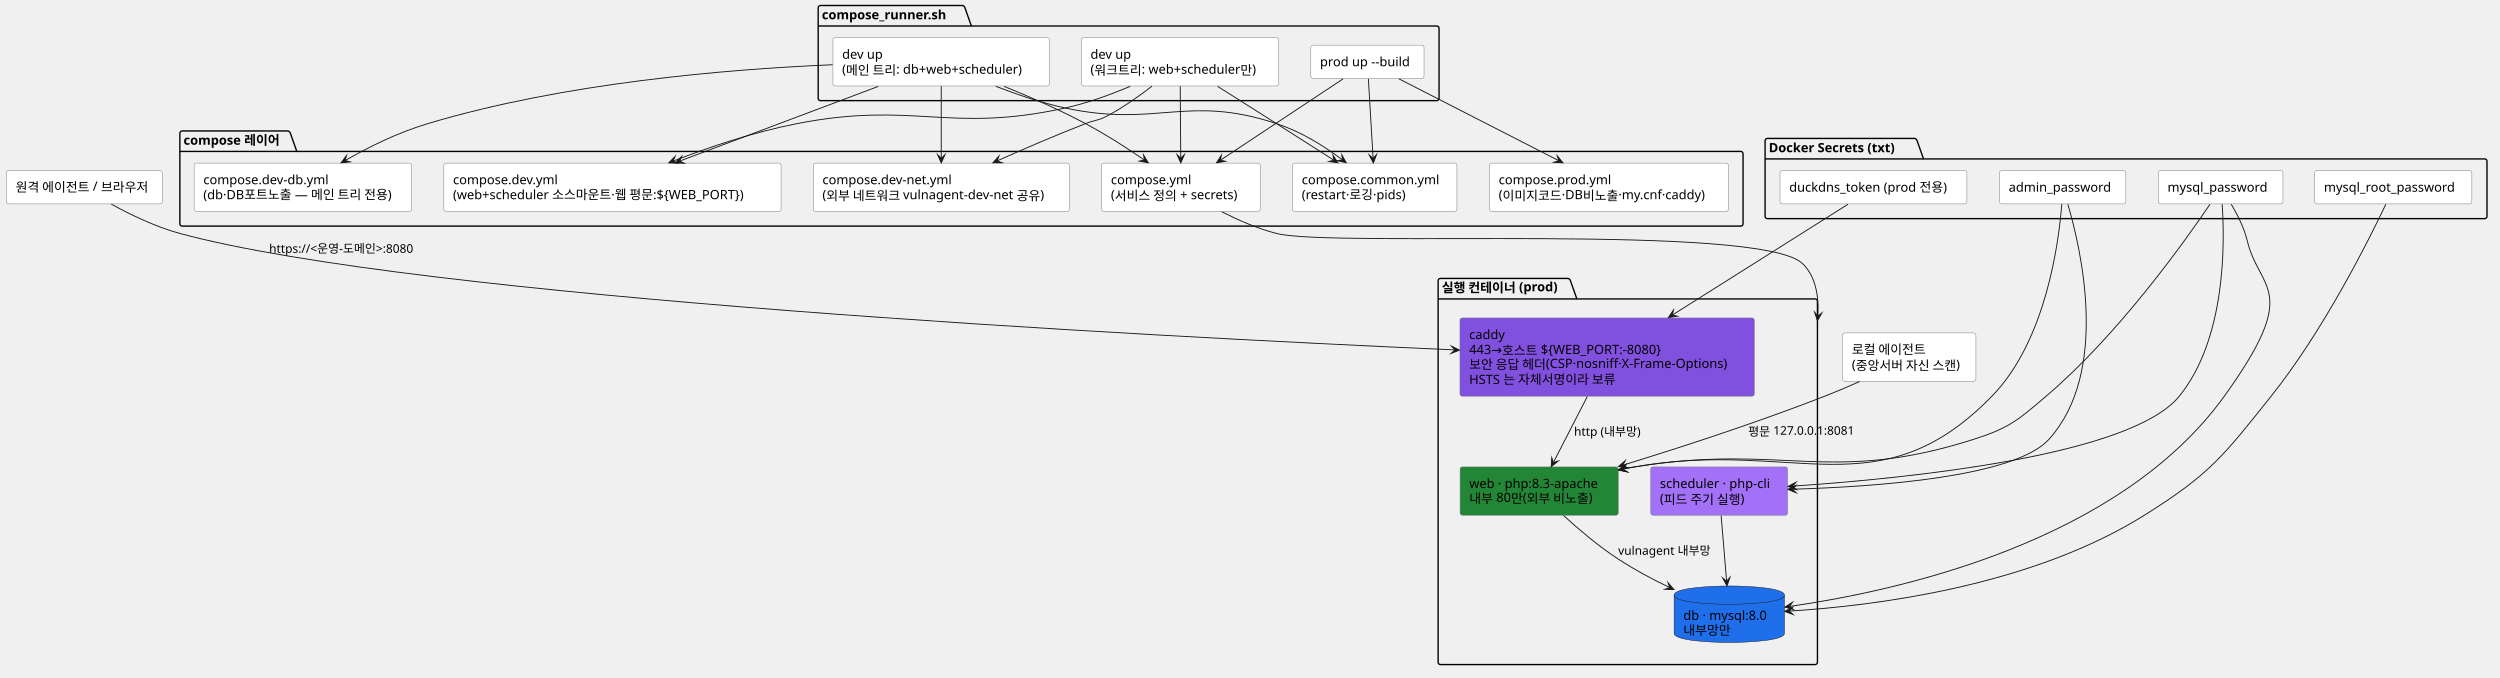
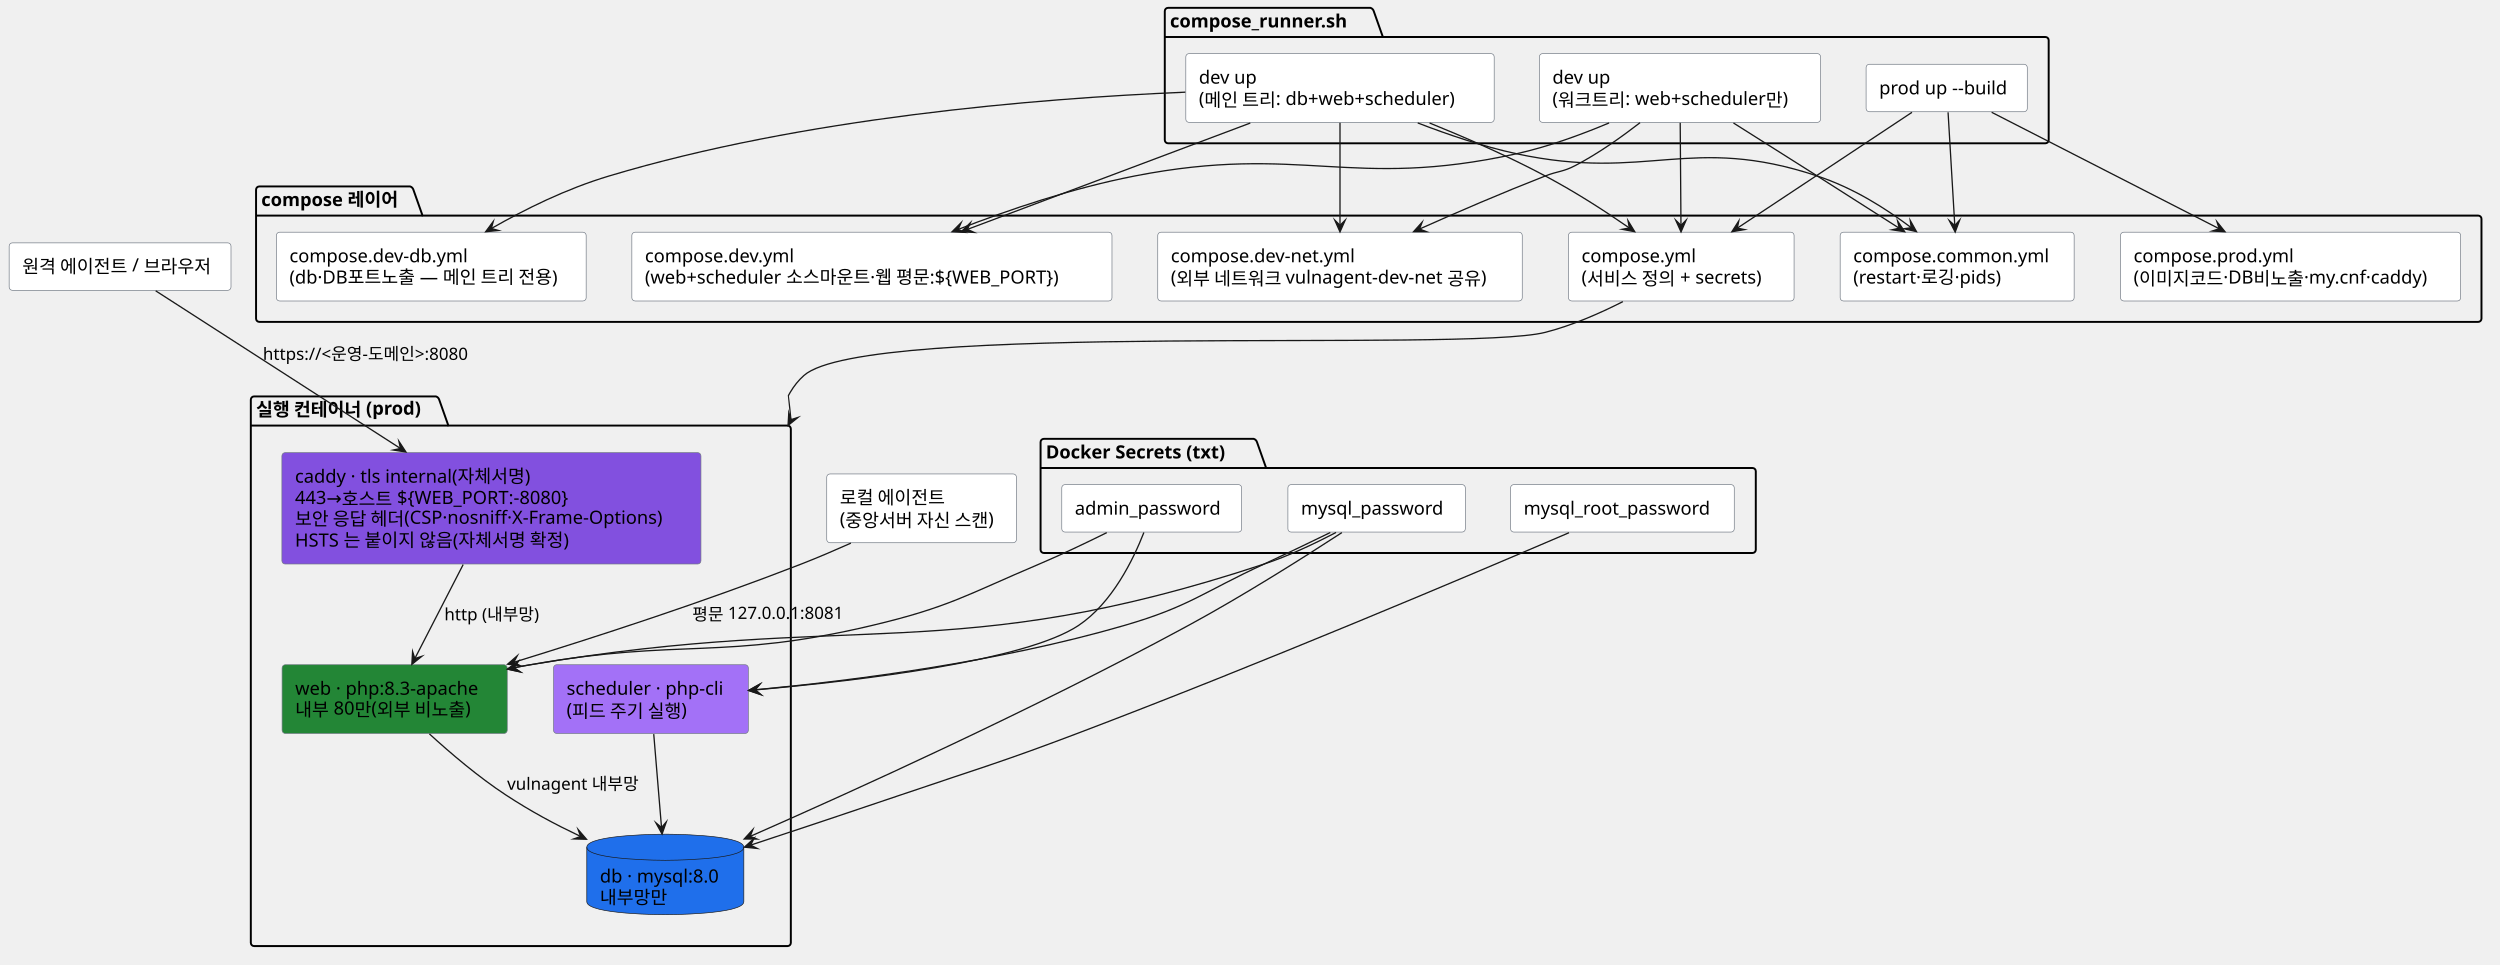
- <svg xmlns="http://www.w3.org/2000/svg" contentStyleType="text/css" data-diagram-type="DESCRIPTION" height="738px" preserveAspectRatio="none" style="width:2722px;height:738px;background:#FFFFFF;" version="1.1" viewBox="0 0 2722 738" width="2722px" zoomAndPan="magnify">
+ <svg xmlns="http://www.w3.org/2000/svg" contentStyleType="text/css" data-diagram-type="DESCRIPTION" height="738px" preserveAspectRatio="none" style="width:1912px;height:738px;background:#FFFFFF;" version="1.1" viewBox="0 0 1912 738" width="1912px" zoomAndPan="magnify">
  <defs />
  <g>
    <g class="cluster" data-qualified-name="Runner" data-source-line="11" id="ent0001">
      <path d="M893.33,6 L1048.125,6 A3.75,3.75 0 0 1 1050.625,8.5 L1057.625,28.297 L1564.33,28.297 A2.5,2.5 0 0 1 1566.83,30.797 L1566.83,107.09 A2.5,2.5 0 0 1 1564.33,109.59 L893.33,109.59 A2.5,2.5 0 0 1 890.83,107.09 L890.83,8.5 A2.5,2.5 0 0 1 893.33,6" fill="none" style="stroke:#000000;stroke-width:1.5;" />
      <line style="stroke:#000000;stroke-width:1.5;" x1="890.83" x2="1057.625" y1="28.297" y2="28.297" />
      <text fill="#000000" font-family="sans-serif" font-size="14" font-weight="700" lengthAdjust="spacing" textLength="153.795" x="894.83" y="20.995">compose_runner.sh</text>
    </g>
    <g class="cluster" data-qualified-name="Files" data-source-line="17" id="ent0005">
      <path d="M198.33,142.59 L313.656,142.59 A3.75,3.75 0 0 1 316.156,145.09 L323.156,164.887 L1895.33,164.887 A2.5,2.5 0 0 1 1897.83,167.387 L1897.83,243.68 A2.5,2.5 0 0 1 1895.33,246.18 L198.33,246.18 A2.5,2.5 0 0 1 195.83,243.68 L195.83,145.09 A2.5,2.5 0 0 1 198.33,142.59" fill="none" style="stroke:#000000;stroke-width:1.5;" />
      <line style="stroke:#000000;stroke-width:1.5;" x1="195.83" x2="323.156" y1="164.887" y2="164.887" />
      <text fill="#000000" font-family="sans-serif" font-size="14" font-weight="700" lengthAdjust="spacing" textLength="114.326" x="199.83" y="157.585">compose 레이어</text>
    </g>
    <g class="cluster" data-qualified-name="Secrets" data-source-line="26" id="ent0012">
-       <path d="M1924.33,150.74 L2084.84,150.74 A3.75,3.75 0 0 1 2087.34,153.24 L2094.34,173.037 L2705.33,173.037 A2.5,2.5 0 0 1 2707.83,175.537 L2707.83,235.54 A2.5,2.5 0 0 1 2705.33,238.04 L1924.33,238.04 A2.5,2.5 0 0 1 1921.83,235.54 L1921.83,153.24 A2.5,2.5 0 0 1 1924.33,150.74" fill="none" style="stroke:#000000;stroke-width:1.5;" />
-       <line style="stroke:#000000;stroke-width:1.5;" x1="1921.83" x2="2094.34" y1="173.037" y2="173.037" />
-       <text fill="#000000" font-family="sans-serif" font-size="14" font-weight="700" lengthAdjust="spacing" textLength="159.51" x="1925.83" y="165.735">Docker Secrets (txt)</text>
-     </g>
-     <g class="cluster" data-qualified-name="Stack" data-source-line="33" id="ent0017">
-       <path d="M1568.33,303.18 L1707.4,303.18 A3.75,3.75 0 0 1 1709.9,305.68 L1716.9,325.477 L1976.33,325.477 A2.5,2.5 0 0 1 1978.83,327.977 L1978.83,721.06 A2.5,2.5 0 0 1 1976.33,723.56 L1568.33,723.56 A2.5,2.5 0 0 1 1565.83,721.06 L1565.83,305.68 A2.5,2.5 0 0 1 1568.33,303.18" fill="none" style="stroke:#000000;stroke-width:1.5;" />
-       <line style="stroke:#000000;stroke-width:1.5;" x1="1565.83" x2="1716.9" y1="325.477" y2="325.477" />
-       <text fill="#000000" font-family="sans-serif" font-size="14" font-weight="700" lengthAdjust="spacing" textLength="138.07" x="1569.83" y="318.175">실행 컨테이너 (prod)</text>
+       <path d="M798.33,335.63 L958.84,335.63 A3.75,3.75 0 0 1 961.34,338.13 L968.34,357.927 L1340.33,357.927 A2.5,2.5 0 0 1 1342.83,360.427 L1342.83,420.43 A2.5,2.5 0 0 1 1340.33,422.93 L798.33,422.93 A2.5,2.5 0 0 1 795.83,420.43 L795.83,338.13 A2.5,2.5 0 0 1 798.33,335.63" fill="none" style="stroke:#000000;stroke-width:1.5;" />
+       <line style="stroke:#000000;stroke-width:1.5;" x1="795.83" x2="968.34" y1="357.927" y2="357.927" />
+       <text fill="#000000" font-family="sans-serif" font-size="14" font-weight="700" lengthAdjust="spacing" textLength="159.51" x="799.83" y="350.625">Docker Secrets (txt)</text>
+     </g>
+     <g class="cluster" data-qualified-name="Stack" data-source-line="32" id="ent0016">
+       <path d="M194.33,303.18 L333.4,303.18 A3.75,3.75 0 0 1 335.9,305.68 L342.9,325.477 L602.33,325.477 A2.5,2.5 0 0 1 604.83,327.977 L604.83,721.06 A2.5,2.5 0 0 1 602.33,723.56 L194.33,723.56 A2.5,2.5 0 0 1 191.83,721.06 L191.83,305.68 A2.5,2.5 0 0 1 194.33,303.18" fill="none" style="stroke:#000000;stroke-width:1.5;" />
+       <line style="stroke:#000000;stroke-width:1.5;" x1="191.83" x2="342.9" y1="325.477" y2="325.477" />
+       <text fill="#000000" font-family="sans-serif" font-size="14" font-weight="700" lengthAdjust="spacing" textLength="138.07" x="195.83" y="318.175">실행 컨테이너 (prod)</text>
    </g>
    <g class="entity" data-qualified-name="Runner.R1" data-source-line="12" id="ent0002">
      <rect fill="#FFFFFF" height="52.594" rx="2.5" ry="2.5" style="stroke:#6E7681;stroke-width:0.5;" width="235.862" x="906.9" y="41" />
      <text fill="#000000" font-family="sans-serif" font-size="14" lengthAdjust="spacing" textLength="47.995" x="916.9" y="63.995">dev up</text>
      <text fill="#000000" font-family="sans-serif" font-size="14" lengthAdjust="spacing" textLength="215.862" x="916.9" y="80.292">(메인 트리: db+web+scheduler)</text>
    </g>
    <g class="entity" data-qualified-name="Runner.R1W" data-source-line="13" id="ent0003">
      <rect fill="#FFFFFF" height="52.594" rx="2.5" ry="2.5" style="stroke:#6E7681;stroke-width:0.5;" width="215.067" x="1177.3" y="41" />
      <text fill="#000000" font-family="sans-serif" font-size="14" lengthAdjust="spacing" textLength="47.995" x="1187.3" y="63.995">dev up</text>
      <text fill="#000000" font-family="sans-serif" font-size="14" lengthAdjust="spacing" textLength="195.067" x="1187.3" y="80.292">(워크트리: web+scheduler만)</text>
    </g>
    <g class="entity" data-qualified-name="Runner.R2" data-source-line="14" id="ent0004">
      <rect fill="#FFFFFF" height="36.297" rx="2.5" ry="2.5" style="stroke:#6E7681;stroke-width:0.5;" width="123.284" x="1427.19" y="49.15" />
      <text fill="#000000" font-family="sans-serif" font-size="14" lengthAdjust="spacing" textLength="103.284" x="1437.19" y="72.145">prod up --build</text>
    </g>
    <g class="entity" data-qualified-name="Files.F0" data-source-line="18" id="ent0006">
      <rect fill="#FFFFFF" height="52.594" rx="2.5" ry="2.5" style="stroke:#6E7681;stroke-width:0.5;" width="172.561" x="1199.55" y="177.59" />
      <text fill="#000000" font-family="sans-serif" font-size="14" lengthAdjust="spacing" textLength="93.522" x="1209.55" y="200.585">compose.yml</text>
      <text fill="#000000" font-family="sans-serif" font-size="14" lengthAdjust="spacing" textLength="152.561" x="1209.55" y="216.882">(서비스 정의 + secrets)</text>
    </g>
    <g class="entity" data-qualified-name="Files.FC" data-source-line="19" id="ent0007">
      <rect fill="#FFFFFF" height="52.594" rx="2.5" ry="2.5" style="stroke:#6E7681;stroke-width:0.5;" width="178.949" x="1407.36" y="177.59" />
      <text fill="#000000" font-family="sans-serif" font-size="14" lengthAdjust="spacing" textLength="158.949" x="1417.36" y="200.585">compose.common.yml</text>
      <text fill="#000000" font-family="sans-serif" font-size="14" lengthAdjust="spacing" textLength="122.078" x="1417.36" y="216.882">(restart·로깅·pids)</text>
    </g>
    <g class="entity" data-qualified-name="Files.FD" data-source-line="20" id="ent0008">
      <rect fill="#FFFFFF" height="52.594" rx="2.5" ry="2.5" style="stroke:#6E7681;stroke-width:0.5;" width="367.203" x="483.23" y="177.59" />
      <text fill="#000000" font-family="sans-serif" font-size="14" lengthAdjust="spacing" textLength="123.758" x="493.23" y="200.585">compose.dev.yml</text>
      <text fill="#000000" font-family="sans-serif" font-size="14" lengthAdjust="spacing" textLength="347.203" x="493.23" y="216.882">(web+scheduler 소스마운트·웹 평문:${WEB_PORT})</text>
    </g>
    <g class="entity" data-qualified-name="Files.FDB" data-source-line="21" id="ent0009">
      <rect fill="#FFFFFF" height="52.594" rx="2.5" ry="2.5" style="stroke:#6E7681;stroke-width:0.5;" width="236.932" x="211.37" y="177.59" />
      <text fill="#000000" font-family="sans-serif" font-size="14" lengthAdjust="spacing" textLength="146.583" x="221.37" y="200.585">compose.dev-db.yml</text>
      <text fill="#000000" font-family="sans-serif" font-size="14" lengthAdjust="spacing" textLength="216.932" x="221.37" y="216.882">(db·DB포트노출 — 메인 트리 전용)</text>
    </g>
    <g class="entity" data-qualified-name="Files.FN" data-source-line="22" id="ent0010">
      <rect fill="#FFFFFF" height="52.594" rx="2.5" ry="2.5" style="stroke:#6E7681;stroke-width:0.5;" width="278.781" x="885.44" y="177.59" />
      <text fill="#000000" font-family="sans-serif" font-size="14" lengthAdjust="spacing" textLength="151.785" x="895.44" y="200.585">compose.dev-net.yml</text>
      <text fill="#000000" font-family="sans-serif" font-size="14" lengthAdjust="spacing" textLength="258.781" x="895.44" y="216.882">(외부 네트워크 vulnagent-dev-net 공유)</text>
    </g>
    <g class="entity" data-qualified-name="Files.FP" data-source-line="23" id="ent0011">
      <rect fill="#FFFFFF" height="52.594" rx="2.5" ry="2.5" style="stroke:#6E7681;stroke-width:0.5;" width="260.146" x="1621.76" y="177.59" />
      <text fill="#000000" font-family="sans-serif" font-size="14" lengthAdjust="spacing" textLength="130.067" x="1631.76" y="200.585">compose.prod.yml</text>
      <text fill="#000000" font-family="sans-serif" font-size="14" lengthAdjust="spacing" textLength="240.146" x="1631.76" y="216.882">(이미지코드·DB비노출·my.cnf·caddy)</text>
    </g>
    <g class="entity" data-qualified-name="Secrets.S1" data-source-line="27" id="ent0013">
-       <rect fill="#FFFFFF" height="36.297" rx="2.5" ry="2.5" style="stroke:#6E7681;stroke-width:0.5;" width="171.081" x="2520.29" y="185.74" />
-       <text fill="#000000" font-family="sans-serif" font-size="14" lengthAdjust="spacing" textLength="151.081" x="2530.29" y="208.735">mysql_root_password</text>
+       <rect fill="#FFFFFF" height="36.297" rx="2.5" ry="2.5" style="stroke:#6E7681;stroke-width:0.5;" width="171.081" x="1155.29" y="370.63" />
+       <text fill="#000000" font-family="sans-serif" font-size="14" lengthAdjust="spacing" textLength="151.081" x="1165.29" y="393.625">mysql_root_password</text>
    </g>
    <g class="entity" data-qualified-name="Secrets.S2" data-source-line="28" id="ent0014">
-       <rect fill="#FFFFFF" height="36.297" rx="2.5" ry="2.5" style="stroke:#6E7681;stroke-width:0.5;" width="135.705" x="2349.98" y="185.74" />
-       <text fill="#000000" font-family="sans-serif" font-size="14" lengthAdjust="spacing" textLength="115.705" x="2359.98" y="208.735">mysql_password</text>
+       <rect fill="#FFFFFF" height="36.297" rx="2.5" ry="2.5" style="stroke:#6E7681;stroke-width:0.5;" width="135.705" x="984.98" y="370.63" />
+       <text fill="#000000" font-family="sans-serif" font-size="14" lengthAdjust="spacing" textLength="115.705" x="994.98" y="393.625">mysql_password</text>
    </g>
    <g class="entity" data-qualified-name="Secrets.S4" data-source-line="29" id="ent0015">
-       <rect fill="#FFFFFF" height="36.297" rx="2.5" ry="2.5" style="stroke:#6E7681;stroke-width:0.5;" width="137.578" x="2177.04" y="185.74" />
-       <text fill="#000000" font-family="sans-serif" font-size="14" lengthAdjust="spacing" textLength="117.578" x="2187.04" y="208.735">admin_password</text>
-     </g>
-     <g class="entity" data-qualified-name="Secrets.S5" data-source-line="30" id="ent0016">
-       <rect fill="#FFFFFF" height="36.297" rx="2.5" ry="2.5" style="stroke:#6E7681;stroke-width:0.5;" width="203.505" x="1938.08" y="185.74" />
-       <text fill="#000000" font-family="sans-serif" font-size="14" lengthAdjust="spacing" textLength="183.505" x="1948.08" y="208.735">duckdns_token (prod 전용)</text>
-     </g>
-     <g class="entity" data-qualified-name="Stack.CADDY" data-source-line="34" id="ent0018">
-       <rect fill="#8250DF" height="85.188" rx="2.5" ry="2.5" style="stroke:#6E7681;stroke-width:0.5;" width="320.492" x="1589.59" y="346.18" />
-       <text fill="#000000" font-family="sans-serif" font-size="14" lengthAdjust="spacing" textLength="42.335" x="1599.59" y="369.175">caddy</text>
-       <text fill="#000000" font-family="sans-serif" font-size="14" lengthAdjust="spacing" textLength="231.536" x="1599.59" y="385.472">443→호스트 ${WEB_PORT:-8080}</text>
-       <text fill="#000000" font-family="sans-serif" font-size="14" lengthAdjust="spacing" textLength="300.492" x="1599.59" y="401.769">보안 응답 헤더(CSP·nosniff·X-Frame-Options)</text>
-       <text fill="#000000" font-family="sans-serif" font-size="14" lengthAdjust="spacing" textLength="168.643" x="1599.59" y="418.066">HSTS 는 자체서명이라 보류</text>
-     </g>
-     <g class="entity" data-qualified-name="Stack.WC" data-source-line="35" id="ent0019">
-       <rect fill="#238636" height="52.594" rx="2.5" ry="2.5" style="stroke:#6E7681;stroke-width:0.5;" width="172.209" x="1589.73" y="508.37" />
-       <text fill="#000000" font-family="sans-serif" font-size="14" lengthAdjust="spacing" textLength="152.209" x="1599.73" y="531.365">web · php:8.3-apache</text>
-       <text fill="#000000" font-family="sans-serif" font-size="14" lengthAdjust="spacing" textLength="142.918" x="1599.73" y="547.662">내부 80만(외부 비노출)</text>
-     </g>
-     <g class="entity" data-qualified-name="Stack.SCH" data-source-line="36" id="ent0020">
-       <rect fill="#A371F7" height="52.594" rx="2.5" ry="2.5" style="stroke:#6E7681;stroke-width:0.5;" width="149.022" x="1797.32" y="508.37" />
-       <text fill="#000000" font-family="sans-serif" font-size="14" lengthAdjust="spacing" textLength="129.022" x="1807.32" y="531.365">scheduler · php-cli</text>
-       <text fill="#000000" font-family="sans-serif" font-size="14" lengthAdjust="spacing" textLength="98.784" x="1807.32" y="547.662">(피드 주기 실행)</text>
-     </g>
-     <g class="entity" data-qualified-name="Stack.DC" data-source-line="37" id="ent0021">
-       <path d="M1822.78,647.97 C1822.78,637.97 1882.829,637.97 1882.829,637.97 C1882.829,637.97 1942.879,637.97 1942.879,647.97 L1942.879,689.564 C1942.879,699.564 1882.829,699.564 1882.829,699.564 C1882.829,699.564 1822.78,699.564 1822.78,689.564 L1822.78,647.97" fill="#1F6FEB" style="stroke:#181818;stroke-width:0.5;" />
-       <path d="M1822.78,647.97 C1822.78,657.97 1882.829,657.97 1882.829,657.97 C1882.829,657.97 1942.879,657.97 1942.879,647.97" fill="none" style="stroke:#181818;stroke-width:0.5;" />
-       <text fill="#000000" font-family="sans-serif" font-size="14" lengthAdjust="spacing" textLength="100.099" x="1832.78" y="674.965">db · mysql:8.0</text>
-       <text fill="#000000" font-family="sans-serif" font-size="14" lengthAdjust="spacing" textLength="52.64" x="1832.78" y="691.262">내부망만</text>
-     </g>
-     <g class="entity" data-qualified-name="REMOTE" data-source-line="65" id="ent0042">
+       <rect fill="#FFFFFF" height="36.297" rx="2.5" ry="2.5" style="stroke:#6E7681;stroke-width:0.5;" width="137.578" x="812.04" y="370.63" />
+       <text fill="#000000" font-family="sans-serif" font-size="14" lengthAdjust="spacing" textLength="117.578" x="822.04" y="393.625">admin_password</text>
+     </g>
+     <g class="entity" data-qualified-name="Stack.CADDY" data-source-line="33" id="ent0017">
+       <rect fill="#8250DF" height="85.188" rx="2.5" ry="2.5" style="stroke:#6E7681;stroke-width:0.5;" width="320.492" x="215.59" y="346.18" />
+       <text fill="#000000" font-family="sans-serif" font-size="14" lengthAdjust="spacing" textLength="194.335" x="225.59" y="369.175">caddy · tls internal(자체서명)</text>
+       <text fill="#000000" font-family="sans-serif" font-size="14" lengthAdjust="spacing" textLength="231.536" x="225.59" y="385.472">443→호스트 ${WEB_PORT:-8080}</text>
+       <text fill="#000000" font-family="sans-serif" font-size="14" lengthAdjust="spacing" textLength="300.492" x="225.59" y="401.769">보안 응답 헤더(CSP·nosniff·X-Frame-Options)</text>
+       <text fill="#000000" font-family="sans-serif" font-size="14" lengthAdjust="spacing" textLength="223.496" x="225.59" y="418.066">HSTS 는 붙이지 않음(자체서명 확정)</text>
+     </g>
+     <g class="entity" data-qualified-name="Stack.WC" data-source-line="34" id="ent0018">
+       <rect fill="#238636" height="52.594" rx="2.5" ry="2.5" style="stroke:#6E7681;stroke-width:0.5;" width="172.209" x="215.73" y="508.37" />
+       <text fill="#000000" font-family="sans-serif" font-size="14" lengthAdjust="spacing" textLength="152.209" x="225.73" y="531.365">web · php:8.3-apache</text>
+       <text fill="#000000" font-family="sans-serif" font-size="14" lengthAdjust="spacing" textLength="142.918" x="225.73" y="547.662">내부 80만(외부 비노출)</text>
+     </g>
+     <g class="entity" data-qualified-name="Stack.SCH" data-source-line="35" id="ent0019">
+       <rect fill="#A371F7" height="52.594" rx="2.5" ry="2.5" style="stroke:#6E7681;stroke-width:0.5;" width="149.022" x="423.32" y="508.37" />
+       <text fill="#000000" font-family="sans-serif" font-size="14" lengthAdjust="spacing" textLength="129.022" x="433.32" y="531.365">scheduler · php-cli</text>
+       <text fill="#000000" font-family="sans-serif" font-size="14" lengthAdjust="spacing" textLength="98.784" x="433.32" y="547.662">(피드 주기 실행)</text>
+     </g>
+     <g class="entity" data-qualified-name="Stack.DC" data-source-line="36" id="ent0020">
+       <path d="M448.78,647.97 C448.78,637.97 508.829,637.97 508.829,637.97 C508.829,637.97 568.879,637.97 568.879,647.97 L568.879,689.564 C568.879,699.564 508.829,699.564 508.829,699.564 C508.829,699.564 448.78,699.564 448.78,689.564 L448.78,647.97" fill="#1F6FEB" style="stroke:#181818;stroke-width:0.5;" />
+       <path d="M448.78,647.97 C448.78,657.97 508.829,657.97 508.829,657.97 C508.829,657.97 568.879,657.97 568.879,647.97" fill="none" style="stroke:#181818;stroke-width:0.5;" />
+       <text fill="#000000" font-family="sans-serif" font-size="14" lengthAdjust="spacing" textLength="100.099" x="458.78" y="674.965">db · mysql:8.0</text>
+       <text fill="#000000" font-family="sans-serif" font-size="14" lengthAdjust="spacing" textLength="52.64" x="458.78" y="691.262">내부망만</text>
+     </g>
+     <g class="entity" data-qualified-name="REMOTE" data-source-line="63" id="ent0040">
      <rect fill="#FFFFFF" height="36.297" rx="2.5" ry="2.5" style="stroke:#6E7681;stroke-width:0.5;" width="169.667" x="7" y="185.74" />
      <text fill="#000000" font-family="sans-serif" font-size="14" lengthAdjust="spacing" textLength="149.667" x="17" y="208.735">원격 에이전트 / 브라우저</text>
    </g>
-     <g class="entity" data-qualified-name="LOCAL" data-source-line="66" id="ent0043">
-       <rect fill="#FFFFFF" height="52.594" rx="2.5" ry="2.5" style="stroke:#6E7681;stroke-width:0.5;" width="145.104" x="2006.28" y="362.48" />
-       <text fill="#000000" font-family="sans-serif" font-size="14" lengthAdjust="spacing" textLength="83.41" x="2016.28" y="385.475">로컬 에이전트</text>
-       <text fill="#000000" font-family="sans-serif" font-size="14" lengthAdjust="spacing" textLength="125.104" x="2016.28" y="401.772">(중앙서버 자신 스캔)</text>
-     </g>
-     <g class="link" data-entity-1="ent0002" data-entity-2="ent0006" data-link-type="dependency" data-source-line="40" id="lnk22">
+     <g class="entity" data-qualified-name="LOCAL" data-source-line="64" id="ent0041">
+       <rect fill="#FFFFFF" height="52.594" rx="2.5" ry="2.5" style="stroke:#6E7681;stroke-width:0.5;" width="145.104" x="632.28" y="362.48" />
+       <text fill="#000000" font-family="sans-serif" font-size="14" lengthAdjust="spacing" textLength="83.41" x="642.28" y="385.475">로컬 에이전트</text>
+       <text fill="#000000" font-family="sans-serif" font-size="14" lengthAdjust="spacing" textLength="125.104" x="642.28" y="401.772">(중앙서버 자신 스캔)</text>
+     </g>
+     <g class="link" data-entity-1="ent0002" data-entity-2="ent0006" data-link-type="dependency" data-source-line="39" id="lnk21">
      <path d="M1093.32,94.06 C1121.3,105.39 1153.64,119.54 1181.83,134.59 C1205.46,147.2 1226.487,160.776 1246.127,174.356" fill="none" id="R1-to-F0" style="stroke:#181818;stroke-width:1;" />
      <polygon fill="#181818" points="1250.24,177.2,1245.112,168.791,1246.127,174.356,1240.562,175.371,1250.24,177.2" style="stroke:#181818;stroke-width:1;stroke-linejoin:miter;stroke-miterlimit:10;" />
    </g>
-     <g class="link" data-entity-1="ent0002" data-entity-2="ent0007" data-link-type="dependency" data-source-line="41" id="lnk23">
+     <g class="link" data-entity-1="ent0002" data-entity-2="ent0007" data-link-type="dependency" data-source-line="40" id="lnk22">
      <path d="M1084.27,94.02 C1107.43,102.97 1134.46,112.13 1159.83,117.59 C1260.04,139.15 1292.57,102.26 1389.83,134.59 C1417.65,143.84 1441.441,158.908 1461.731,174.138" fill="none" id="R1-to-FC" style="stroke:#181818;stroke-width:1;" />
      <polygon fill="#181818" points="1465.73,177.14,1460.933,168.538,1461.731,174.138,1456.131,174.936,1465.73,177.14" style="stroke:#181818;stroke-width:1;stroke-linejoin:miter;stroke-miterlimit:10;" />
    </g>
-     <g class="link" data-entity-1="ent0002" data-entity-2="ent0008" data-link-type="dependency" data-source-line="42" id="lnk24">
+     <g class="link" data-entity-1="ent0002" data-entity-2="ent0008" data-link-type="dependency" data-source-line="41" id="lnk23">
      <path d="M956.23,94.09 C892.68,117.98 803.36,151.561 739.88,175.421" fill="none" id="R1-to-FD" style="stroke:#181818;stroke-width:1;" />
      <polygon fill="#181818" points="735.2,177.18,745.032,177.758,739.88,175.421,742.217,170.269,735.2,177.18" style="stroke:#181818;stroke-width:1;stroke-linejoin:miter;stroke-miterlimit:10;" />
    </g>
-     <g class="link" data-entity-1="ent0002" data-entity-2="ent0009" data-link-type="dependency" data-source-line="43" id="lnk25">
+     <g class="link" data-entity-1="ent0002" data-entity-2="ent0009" data-link-type="dependency" data-source-line="42" id="lnk24">
      <path d="M906.54,70.49 C791.71,75.36 613.6,90.22 465.83,134.59 C432.56,144.58 401.924,159.855 375.774,174.755" fill="none" id="R1-to-FDB" style="stroke:#181818;stroke-width:1;" />
      <polygon fill="#181818" points="371.43,177.23,381.23,176.25,375.774,174.755,377.269,169.299,371.43,177.23" style="stroke:#181818;stroke-width:1;stroke-linejoin:miter;stroke-miterlimit:10;" />
    </g>
-     <g class="link" data-entity-1="ent0002" data-entity-2="ent0010" data-link-type="dependency" data-source-line="44" id="lnk26">
+     <g class="link" data-entity-1="ent0002" data-entity-2="ent0010" data-link-type="dependency" data-source-line="43" id="lnk25">
      <path d="M1024.83,93.93 C1024.83,117.88 1024.83,148.43 1024.83,172.35" fill="none" id="R1-to-FN" style="stroke:#181818;stroke-width:1;" />
      <polygon fill="#181818" points="1024.83,177.35,1028.83,168.35,1024.83,172.35,1020.83,168.35,1024.83,177.35" style="stroke:#181818;stroke-width:1;stroke-linejoin:miter;stroke-miterlimit:10;" />
    </g>
-     <g class="link" data-entity-1="ent0003" data-entity-2="ent0006" data-link-type="dependency" data-source-line="46" id="lnk27">
+     <g class="link" data-entity-1="ent0003" data-entity-2="ent0006" data-link-type="dependency" data-source-line="45" id="lnk26">
      <path d="M1285.02,93.93 C1285.2,117.88 1285.435,148.43 1285.604,172.35" fill="none" id="R1W-to-F0" style="stroke:#181818;stroke-width:1;" />
      <polygon fill="#181818" points="1285.64,177.35,1289.576,168.322,1285.604,172.35,1281.576,168.379,1285.64,177.35" style="stroke:#181818;stroke-width:1;stroke-linejoin:miter;stroke-miterlimit:10;" />
    </g>
-     <g class="link" data-entity-1="ent0003" data-entity-2="ent0007" data-link-type="dependency" data-source-line="47" id="lnk28">
+     <g class="link" data-entity-1="ent0003" data-entity-2="ent0007" data-link-type="dependency" data-source-line="46" id="lnk27">
      <path d="M1325.75,94.06 C1345.18,106.32 1368.72,121.19 1389.83,134.59 C1411.97,148.65 1432.437,161.697 1452.507,174.527" fill="none" id="R1W-to-FC" style="stroke:#181818;stroke-width:1;" />
      <polygon fill="#181818" points="1456.72,177.22,1451.292,169.002,1452.507,174.527,1446.983,175.743,1456.72,177.22" style="stroke:#181818;stroke-width:1;stroke-linejoin:miter;stroke-miterlimit:10;" />
    </g>
-     <g class="link" data-entity-1="ent0003" data-entity-2="ent0008" data-link-type="dependency" data-source-line="48" id="lnk29">
+     <g class="link" data-entity-1="ent0003" data-entity-2="ent0008" data-link-type="dependency" data-source-line="47" id="lnk28">
      <path d="M1230.64,94.01 C1209.08,103.08 1183.75,112.32 1159.83,117.59 C1032.88,145.57 995.42,109.68 867.83,134.59 C819.72,143.99 772.012,160.243 732.792,175.443" fill="none" id="R1W-to-FD" style="stroke:#181818;stroke-width:1;" />
      <polygon fill="#181818" points="728.13,177.25,737.967,177.727,732.792,175.443,735.076,170.268,728.13,177.25" style="stroke:#181818;stroke-width:1;stroke-linejoin:miter;stroke-miterlimit:10;" />
    </g>
-     <g class="link" data-entity-1="ent0003" data-entity-2="ent0010" data-link-type="dependency" data-source-line="49" id="lnk30">
+     <g class="link" data-entity-1="ent0003" data-entity-2="ent0010" data-link-type="dependency" data-source-line="48" id="lnk29">
      <path d="M1254.32,93.82 C1239.95,104.95 1222.19,117.51 1204.83,126.59 C1195.24,131.61 1191.91,130.65 1181.83,134.59 C1148.06,147.79 1115.386,161.882 1085.656,175.152" fill="none" id="R1W-to-FN" style="stroke:#181818;stroke-width:1;" />
      <polygon fill="#181818" points="1081.09,177.19,1090.939,177.174,1085.656,175.152,1087.678,169.869,1081.09,177.19" style="stroke:#181818;stroke-width:1;stroke-linejoin:miter;stroke-miterlimit:10;" />
    </g>
-     <g class="link" data-entity-1="ent0004" data-entity-2="ent0006" data-link-type="dependency" data-source-line="51" id="lnk31">
+     <g class="link" data-entity-1="ent0004" data-entity-2="ent0006" data-link-type="dependency" data-source-line="50" id="lnk30">
      <path d="M1462.29,85.89 C1427.15,109.19 1369.087,147.686 1328.707,174.466" fill="none" id="R2-to-F0" style="stroke:#181818;stroke-width:1;" />
      <polygon fill="#181818" points="1324.54,177.23,1334.251,175.589,1328.707,174.466,1329.83,168.922,1324.54,177.23" style="stroke:#181818;stroke-width:1;stroke-linejoin:miter;stroke-miterlimit:10;" />
    </g>
-     <g class="link" data-entity-1="ent0004" data-entity-2="ent0007" data-link-type="dependency" data-source-line="52" id="lnk32">
+     <g class="link" data-entity-1="ent0004" data-entity-2="ent0007" data-link-type="dependency" data-source-line="51" id="lnk31">
      <path d="M1489.88,85.89 C1491.27,109.26 1493.434,145.709 1495.024,172.479" fill="none" id="R2-to-FC" style="stroke:#181818;stroke-width:1;" />
      <polygon fill="#181818" points="1495.32,177.47,1498.779,168.249,1495.024,172.479,1490.793,168.723,1495.32,177.47" style="stroke:#181818;stroke-width:1;stroke-linejoin:miter;stroke-miterlimit:10;" />
    </g>
-     <g class="link" data-entity-1="ent0004" data-entity-2="ent0011" data-link-type="dependency" data-source-line="53" id="lnk33">
+     <g class="link" data-entity-1="ent0004" data-entity-2="ent0011" data-link-type="dependency" data-source-line="52" id="lnk32">
      <path d="M1523.22,85.89 C1568.75,109.19 1644.919,148.172 1697.239,174.952" fill="none" id="R2-to-FP" style="stroke:#181818;stroke-width:1;" />
      <polygon fill="#181818" points="1701.69,177.23,1695.501,169.569,1697.239,174.952,1691.856,176.69,1701.69,177.23" style="stroke:#181818;stroke-width:1;stroke-linejoin:miter;stroke-miterlimit:10;" />
    </g>
-     <g class="link" data-entity-1="ent0006" data-entity-2="ent0017" data-link-type="dependency" data-source-line="55" id="lnk34">
-       <path d="M1330.23,230.56 C1348.16,239.68 1369.41,248.97 1389.83,254.18 C1451.62,269.97 1917.25,242.59 1962.83,287.18 C1978.61,302.62 1980.795,327.23 1978.945,348.244 C1978.916,348.572 1979.356,343.922 1979.325,344.248" fill="none" id="F0-to-Stack" style="stroke:#181818;stroke-width:1;" />
-       <polygon fill="#181818" points="1978.855,349.226,1983.684,340.642,1979.325,344.248,1975.719,339.89,1978.855,349.226" style="stroke:#181818;stroke-width:1;stroke-linejoin:miter;stroke-miterlimit:10;" />
-     </g>
-     <g class="link" data-entity-1="ent0016" data-entity-2="ent0018" data-link-type="dependency" data-source-line="57" id="lnk35">
-       <path d="M2012.03,222.42 C1967.37,250.59 1882.649,304.023 1820.809,343.023" fill="none" id="S5-to-CADDY" style="stroke:#181818;stroke-width:1;" />
-       <polygon fill="#181818" points="1816.58,345.69,1826.326,344.272,1820.809,343.023,1822.059,337.506,1816.58,345.69" style="stroke:#181818;stroke-width:1;stroke-linejoin:miter;stroke-miterlimit:10;" />
+     <g class="link" data-entity-1="ent0006" data-entity-2="ent0016" data-link-type="dependency" data-source-line="54" id="lnk33">
+       <path d="M1241.18,230.68 C1223.31,239.76 1202.16,248.99 1181.83,254.18 C1120.69,269.82 662.03,245.29 614.83,287.18 C610.651,290.89 607.228,295.21 604.439,299.934 C604.09,300.525 603.751,301.121 603.422,301.724 C603.258,302.026 603.095,302.328 602.936,302.633 C602.856,302.785 605.066,320.789 604.987,320.942" fill="none" id="F0-to-Stack" style="stroke:#181818;stroke-width:1;" />
+       <polygon fill="#181818" points="602.698,325.387,610.374,319.217,604.987,320.942,603.262,315.554,602.698,325.387" style="stroke:#181818;stroke-width:1;stroke-linejoin:miter;stroke-miterlimit:10;" />
+     </g>
+     <g class="link" data-entity-1="ent0014" data-entity-2="ent0018" data-link-type="dependency" data-source-line="56" id="lnk34">
+       <path d="M1021.8,407.23 C1005.8,415.59 985.73,425.12 966.83,431.37 C727.91,510.45 654.01,466.59 405.83,508.37 C400.06,509.34 399.04,509.465 393.08,510.675" fill="none" id="S2-to-WC" style="stroke:#181818;stroke-width:1;" />
+       <polygon fill="#181818" points="388.18,511.67,397.796,513.799,393.08,510.675,396.204,505.959,388.18,511.67" style="stroke:#181818;stroke-width:1;stroke-linejoin:miter;stroke-miterlimit:10;" />
+     </g>
+     <g class="link" data-entity-1="ent0015" data-entity-2="ent0018" data-link-type="dependency" data-source-line="57" id="lnk35">
+       <path d="M846.46,407.36 C830.86,415.09 812.09,424.05 794.83,431.37 C739.04,455.04 725.8,464.37 666.83,478.37 C553.23,505.35 520.78,487.87 405.83,508.37 C400.07,509.4 399.045,509.54 393.095,510.78" fill="none" id="S4-to-WC" style="stroke:#181818;stroke-width:1;" />
+       <polygon fill="#181818" points="388.2,511.8,397.827,513.88,393.095,510.78,396.195,506.048,388.2,511.8" style="stroke:#181818;stroke-width:1;stroke-linejoin:miter;stroke-miterlimit:10;" />
    </g>
    <g class="link" data-entity-1="ent0014" data-entity-2="ent0019" data-link-type="dependency" data-source-line="58" id="lnk36">
-       <path d="M2406.17,222.5 C2378.73,263.04 2306.42,364.54 2227.83,431.37 C2196.71,457.84 2187.75,465.95 2148.83,478.37 C1992.08,528.4 1942.28,482.18 1779.83,508.37 C1774.05,509.3 1773.023,509.411 1767.063,510.601" fill="none" id="S2-to-WC" style="stroke:#181818;stroke-width:1;" />
-       <polygon fill="#181818" points="1762.16,511.58,1771.769,513.74,1767.063,510.601,1770.203,505.895,1762.16,511.58" style="stroke:#181818;stroke-width:1;stroke-linejoin:miter;stroke-miterlimit:10;" />
+       <path d="M1017.41,407.27 C1001.94,414.82 983.55,423.66 966.83,431.37 C919.67,453.13 909.71,463.88 859.83,478.37 C762.76,506.57 651.608,520.603 577.528,527.553" fill="none" id="S2-to-SCH" style="stroke:#181818;stroke-width:1;" />
+       <polygon fill="#181818" points="572.55,528.02,581.884,531.162,577.528,527.553,581.137,523.197,572.55,528.02" style="stroke:#181818;stroke-width:1;stroke-linejoin:miter;stroke-miterlimit:10;" />
    </g>
    <g class="link" data-entity-1="ent0015" data-entity-2="ent0019" data-link-type="dependency" data-source-line="59" id="lnk37">
-       <path d="M2244.87,222.23 C2241.63,263.98 2227.72,371.04 2168.83,431.37 C2045.73,557.49 1953.34,477.42 1779.83,508.37 C1774.07,509.4 1773.045,509.54 1767.095,510.78" fill="none" id="S4-to-WC" style="stroke:#181818;stroke-width:1;" />
-       <polygon fill="#181818" points="1762.2,511.8,1771.827,513.88,1767.095,510.78,1770.195,506.048,1762.2,511.8" style="stroke:#181818;stroke-width:1;stroke-linejoin:miter;stroke-miterlimit:10;" />
-     </g>
-     <g class="link" data-entity-1="ent0014" data-entity-2="ent0020" data-link-type="dependency" data-source-line="60" id="lnk38">
-       <path d="M2419.48,222.47 C2422.37,263.83 2423.85,368.49 2372.83,431.37 C2320.09,496.39 2078.069,520.794 1951.699,529.314" fill="none" id="S2-to-SCH" style="stroke:#181818;stroke-width:1;" />
-       <polygon fill="#181818" points="1946.71,529.65,1955.959,533.035,1951.699,529.314,1955.42,525.054,1946.71,529.65" style="stroke:#181818;stroke-width:1;stroke-linejoin:miter;stroke-miterlimit:10;" />
-     </g>
-     <g class="link" data-entity-1="ent0015" data-entity-2="ent0020" data-link-type="dependency" data-source-line="61" id="lnk39">
-       <path d="M2251.46,222.4 C2265.65,270.35 2297.26,405.09 2230.83,478.37 C2193.88,519.14 2045.498,529.871 1951.588,532.671" fill="none" id="S4-to-SCH" style="stroke:#181818;stroke-width:1;" />
-       <polygon fill="#181818" points="1946.59,532.82,1955.705,536.55,1951.588,532.671,1955.467,528.554,1946.59,532.82" style="stroke:#181818;stroke-width:1;stroke-linejoin:miter;stroke-miterlimit:10;" />
-     </g>
-     <g class="link" data-entity-1="ent0013" data-entity-2="ent0021" data-link-type="dependency" data-source-line="62" id="lnk40">
-       <path d="M2597.69,222.43 C2578.91,261.96 2529.74,360.11 2472.83,431.37 C2420.33,497.12 2406.14,516.31 2334.83,560.97 C2210.46,638.86 2039.46,659.658 1948.11,665.368" fill="none" id="S1-to-DC" style="stroke:#181818;stroke-width:1;" />
-       <polygon fill="#181818" points="1943.12,665.68,1952.352,669.111,1948.11,665.368,1951.853,661.126,1943.12,665.68" style="stroke:#181818;stroke-width:1;stroke-linejoin:miter;stroke-miterlimit:10;" />
-     </g>
-     <g class="link" data-entity-1="ent0014" data-entity-2="ent0021" data-link-type="dependency" data-source-line="63" id="lnk41">
-       <path d="M2429.4,222.37 C2435.93,233.31 2443.44,247.98 2446.83,262.18 C2459.97,317.24 2506.49,313.76 2421.83,431.37 C2306.48,591.64 2063.08,643.945 1948.27,660.295" fill="none" id="S2-to-DC" style="stroke:#181818;stroke-width:1;" />
-       <polygon fill="#181818" points="1943.32,661,1952.794,663.691,1948.27,660.295,1951.666,655.771,1943.32,661" style="stroke:#181818;stroke-width:1;stroke-linejoin:miter;stroke-miterlimit:10;" />
-     </g>
-     <g class="link" data-entity-1="ent0042" data-entity-2="ent0018" data-link-type="dependency" data-source-line="68" id="lnk44">
-       <path d="M121.23,222.31 C141.48,233.42 169.41,247.04 195.83,254.18 C455.26,324.37 1241.695,365.809 1584.125,380.989" fill="none" id="REMOTE-to-CADDY" style="stroke:#181818;stroke-width:1;" />
-       <polygon fill="#181818" points="1589.12,381.21,1580.306,376.815,1584.125,380.989,1579.952,384.808,1589.12,381.21" style="stroke:#181818;stroke-width:1;stroke-linejoin:miter;stroke-miterlimit:10;" />
-       <text fill="#000000" font-family="sans-serif" font-size="13" lengthAdjust="spacing" textLength="171.638" x="293.04" y="275.247">https://&lt;운영-도메인&gt;:8080</text>
-     </g>
-     <g class="link" data-entity-1="ent0018" data-entity-2="ent0019" data-link-type="dependency" data-source-line="69" id="lnk45">
-       <path d="M1728.23,431.78 C1715.52,456.5 1702.136,482.513 1691.266,503.663" fill="none" id="CADDY-to-WC" style="stroke:#181818;stroke-width:1;" />
-       <polygon fill="#181818" points="1688.98,508.11,1696.652,501.934,1691.266,503.663,1689.536,498.277,1688.98,508.11" style="stroke:#181818;stroke-width:1;stroke-linejoin:miter;stroke-miterlimit:10;" />
-       <text fill="#000000" font-family="sans-serif" font-size="13" lengthAdjust="spacing" textLength="77.621" x="1713.83" y="474.437">http (내부망)</text>
-     </g>
-     <g class="link" data-entity-1="ent0043" data-entity-2="ent0019" data-link-type="dependency" data-source-line="70" id="lnk46">
-       <path d="M2024.76,415.38 C2012.4,420.91 1999.25,426.54 1986.83,431.37 C1912.02,460.49 1829.859,487.148 1766.958,506.518" fill="none" id="LOCAL-to-WC" style="stroke:#181818;stroke-width:1;" />
-       <polygon fill="#181818" points="1762.18,507.99,1771.959,509.164,1766.958,506.518,1769.604,501.518,1762.18,507.99" style="stroke:#181818;stroke-width:1;stroke-linejoin:miter;stroke-miterlimit:10;" />
-       <text fill="#000000" font-family="sans-serif" font-size="13" lengthAdjust="spacing" textLength="128.059" x="1903.42" y="474.437">평문 127.0.0.1:8081</text>
-     </g>
-     <g class="link" data-entity-1="ent0019" data-entity-2="ent0021" data-link-type="dependency" data-source-line="71" id="lnk47">
-       <path d="M1702.4,561.28 C1718.51,576.01 1739.93,594.26 1760.83,607.97 C1780.07,620.58 1797.836,630.099 1818.046,639.729" fill="none" id="WC-to-DC" style="stroke:#181818;stroke-width:1;" />
-       <polygon fill="#181818" points="1822.56,641.88,1816.156,634.398,1818.046,639.729,1812.715,641.62,1822.56,641.88" style="stroke:#181818;stroke-width:1;stroke-linejoin:miter;stroke-miterlimit:10;" />
-       <text fill="#000000" font-family="sans-serif" font-size="13" lengthAdjust="spacing" textLength="106.129" x="1761.83" y="604.037">vulnagent 내부망</text>
-     </g>
-     <g class="link" data-entity-1="ent0020" data-entity-2="ent0021" data-link-type="dependency" data-source-line="72" id="lnk48">
-       <path d="M1873.98,561.45 C1875.81,583.38 1878.014,609.887 1879.934,632.907" fill="none" id="SCH-to-DC" style="stroke:#181818;stroke-width:1;" />
-       <polygon fill="#181818" points="1880.35,637.89,1883.588,628.589,1879.934,632.907,1875.616,629.254,1880.35,637.89" style="stroke:#181818;stroke-width:1;stroke-linejoin:miter;stroke-miterlimit:10;" />
+       <path d="M874.84,407.25 C866.83,427.79 850.58,461.23 824.83,478.37 C784.51,505.21 660.93,520.216 577.52,527.646" fill="none" id="S4-to-SCH" style="stroke:#181818;stroke-width:1;" />
+       <polygon fill="#181818" points="572.54,528.09,581.859,531.276,577.52,527.646,581.15,523.307,572.54,528.09" style="stroke:#181818;stroke-width:1;stroke-linejoin:miter;stroke-miterlimit:10;" />
+     </g>
+     <g class="link" data-entity-1="ent0013" data-entity-2="ent0020" data-link-type="dependency" data-source-line="60" id="lnk38">
+       <path d="M1199.99,407.41 C1125.65,439.32 963.06,508.2 823.83,560.97 C764.43,583.48 748.98,587.51 688.83,607.97 C649.09,621.49 609.028,634.803 574.068,646.343" fill="none" id="S1-to-DC" style="stroke:#181818;stroke-width:1;" />
+       <polygon fill="#181818" points="569.32,647.91,579.12,648.887,574.068,646.343,576.613,641.29,569.32,647.91" style="stroke:#181818;stroke-width:1;stroke-linejoin:miter;stroke-miterlimit:10;" />
+     </g>
+     <g class="link" data-entity-1="ent0014" data-entity-2="ent0020" data-link-type="dependency" data-source-line="61" id="lnk39">
+       <path d="M1026.28,407.33 C997.77,425.89 950.89,455.57 908.83,478.37 C791.14,542.19 652.918,604.868 573.727,639.668" fill="none" id="S2-to-DC" style="stroke:#181818;stroke-width:1;" />
+       <polygon fill="#181818" points="569.15,641.68,578.999,641.721,573.727,639.668,575.78,634.397,569.15,641.68" style="stroke:#181818;stroke-width:1;stroke-linejoin:miter;stroke-miterlimit:10;" />
+     </g>
+     <g class="link" data-entity-1="ent0040" data-entity-2="ent0017" data-link-type="dependency" data-source-line="66" id="lnk42">
+       <path d="M119.06,222.42 C162.8,250.59 245.706,303.983 306.266,342.983" fill="none" id="REMOTE-to-CADDY" style="stroke:#181818;stroke-width:1;" />
+       <polygon fill="#181818" points="310.47,345.69,305.069,337.454,306.266,342.983,300.738,344.18,310.47,345.69" style="stroke:#181818;stroke-width:1;stroke-linejoin:miter;stroke-miterlimit:10;" />
+       <text fill="#000000" font-family="sans-serif" font-size="13" lengthAdjust="spacing" textLength="171.638" x="201.04" y="275.247">https://&lt;운영-도메인&gt;:8080</text>
+     </g>
+     <g class="link" data-entity-1="ent0017" data-entity-2="ent0018" data-link-type="dependency" data-source-line="67" id="lnk43">
+       <path d="M354.23,431.78 C341.52,456.5 328.136,482.513 317.266,503.663" fill="none" id="CADDY-to-WC" style="stroke:#181818;stroke-width:1;" />
+       <polygon fill="#181818" points="314.98,508.11,322.652,501.934,317.266,503.663,315.536,498.277,314.98,508.11" style="stroke:#181818;stroke-width:1;stroke-linejoin:miter;stroke-miterlimit:10;" />
+       <text fill="#000000" font-family="sans-serif" font-size="13" lengthAdjust="spacing" textLength="77.621" x="339.83" y="474.437">http (내부망)</text>
+     </g>
+     <g class="link" data-entity-1="ent0041" data-entity-2="ent0018" data-link-type="dependency" data-source-line="68" id="lnk44">
+       <path d="M650.76,415.38 C638.4,420.91 625.25,426.54 612.83,431.37 C538.02,460.49 455.858,487.148 392.959,506.518" fill="none" id="LOCAL-to-WC" style="stroke:#181818;stroke-width:1;" />
+       <polygon fill="#181818" points="388.18,507.99,397.959,509.164,392.959,506.518,395.604,501.518,388.18,507.99" style="stroke:#181818;stroke-width:1;stroke-linejoin:miter;stroke-miterlimit:10;" />
+       <text fill="#000000" font-family="sans-serif" font-size="13" lengthAdjust="spacing" textLength="128.059" x="529.42" y="474.437">평문 127.0.0.1:8081</text>
+     </g>
+     <g class="link" data-entity-1="ent0018" data-entity-2="ent0020" data-link-type="dependency" data-source-line="69" id="lnk45">
+       <path d="M328.4,561.28 C344.51,576.01 365.93,594.26 386.83,607.97 C406.07,620.58 423.836,630.099 444.046,639.729" fill="none" id="WC-to-DC" style="stroke:#181818;stroke-width:1;" />
+       <polygon fill="#181818" points="448.56,641.88,442.156,634.398,444.046,639.729,438.715,641.62,448.56,641.88" style="stroke:#181818;stroke-width:1;stroke-linejoin:miter;stroke-miterlimit:10;" />
+       <text fill="#000000" font-family="sans-serif" font-size="13" lengthAdjust="spacing" textLength="106.129" x="387.83" y="604.037">vulnagent 내부망</text>
+     </g>
+     <g class="link" data-entity-1="ent0019" data-entity-2="ent0020" data-link-type="dependency" data-source-line="70" id="lnk46">
+       <path d="M499.98,561.45 C501.81,583.38 504.014,609.887 505.934,632.907" fill="none" id="SCH-to-DC" style="stroke:#181818;stroke-width:1;" />
+       <polygon fill="#181818" points="506.35,637.89,509.588,628.589,505.934,632.907,501.616,629.254,506.35,637.89" style="stroke:#181818;stroke-width:1;stroke-linejoin:miter;stroke-miterlimit:10;" />
    </g>
  </g>
</svg>
